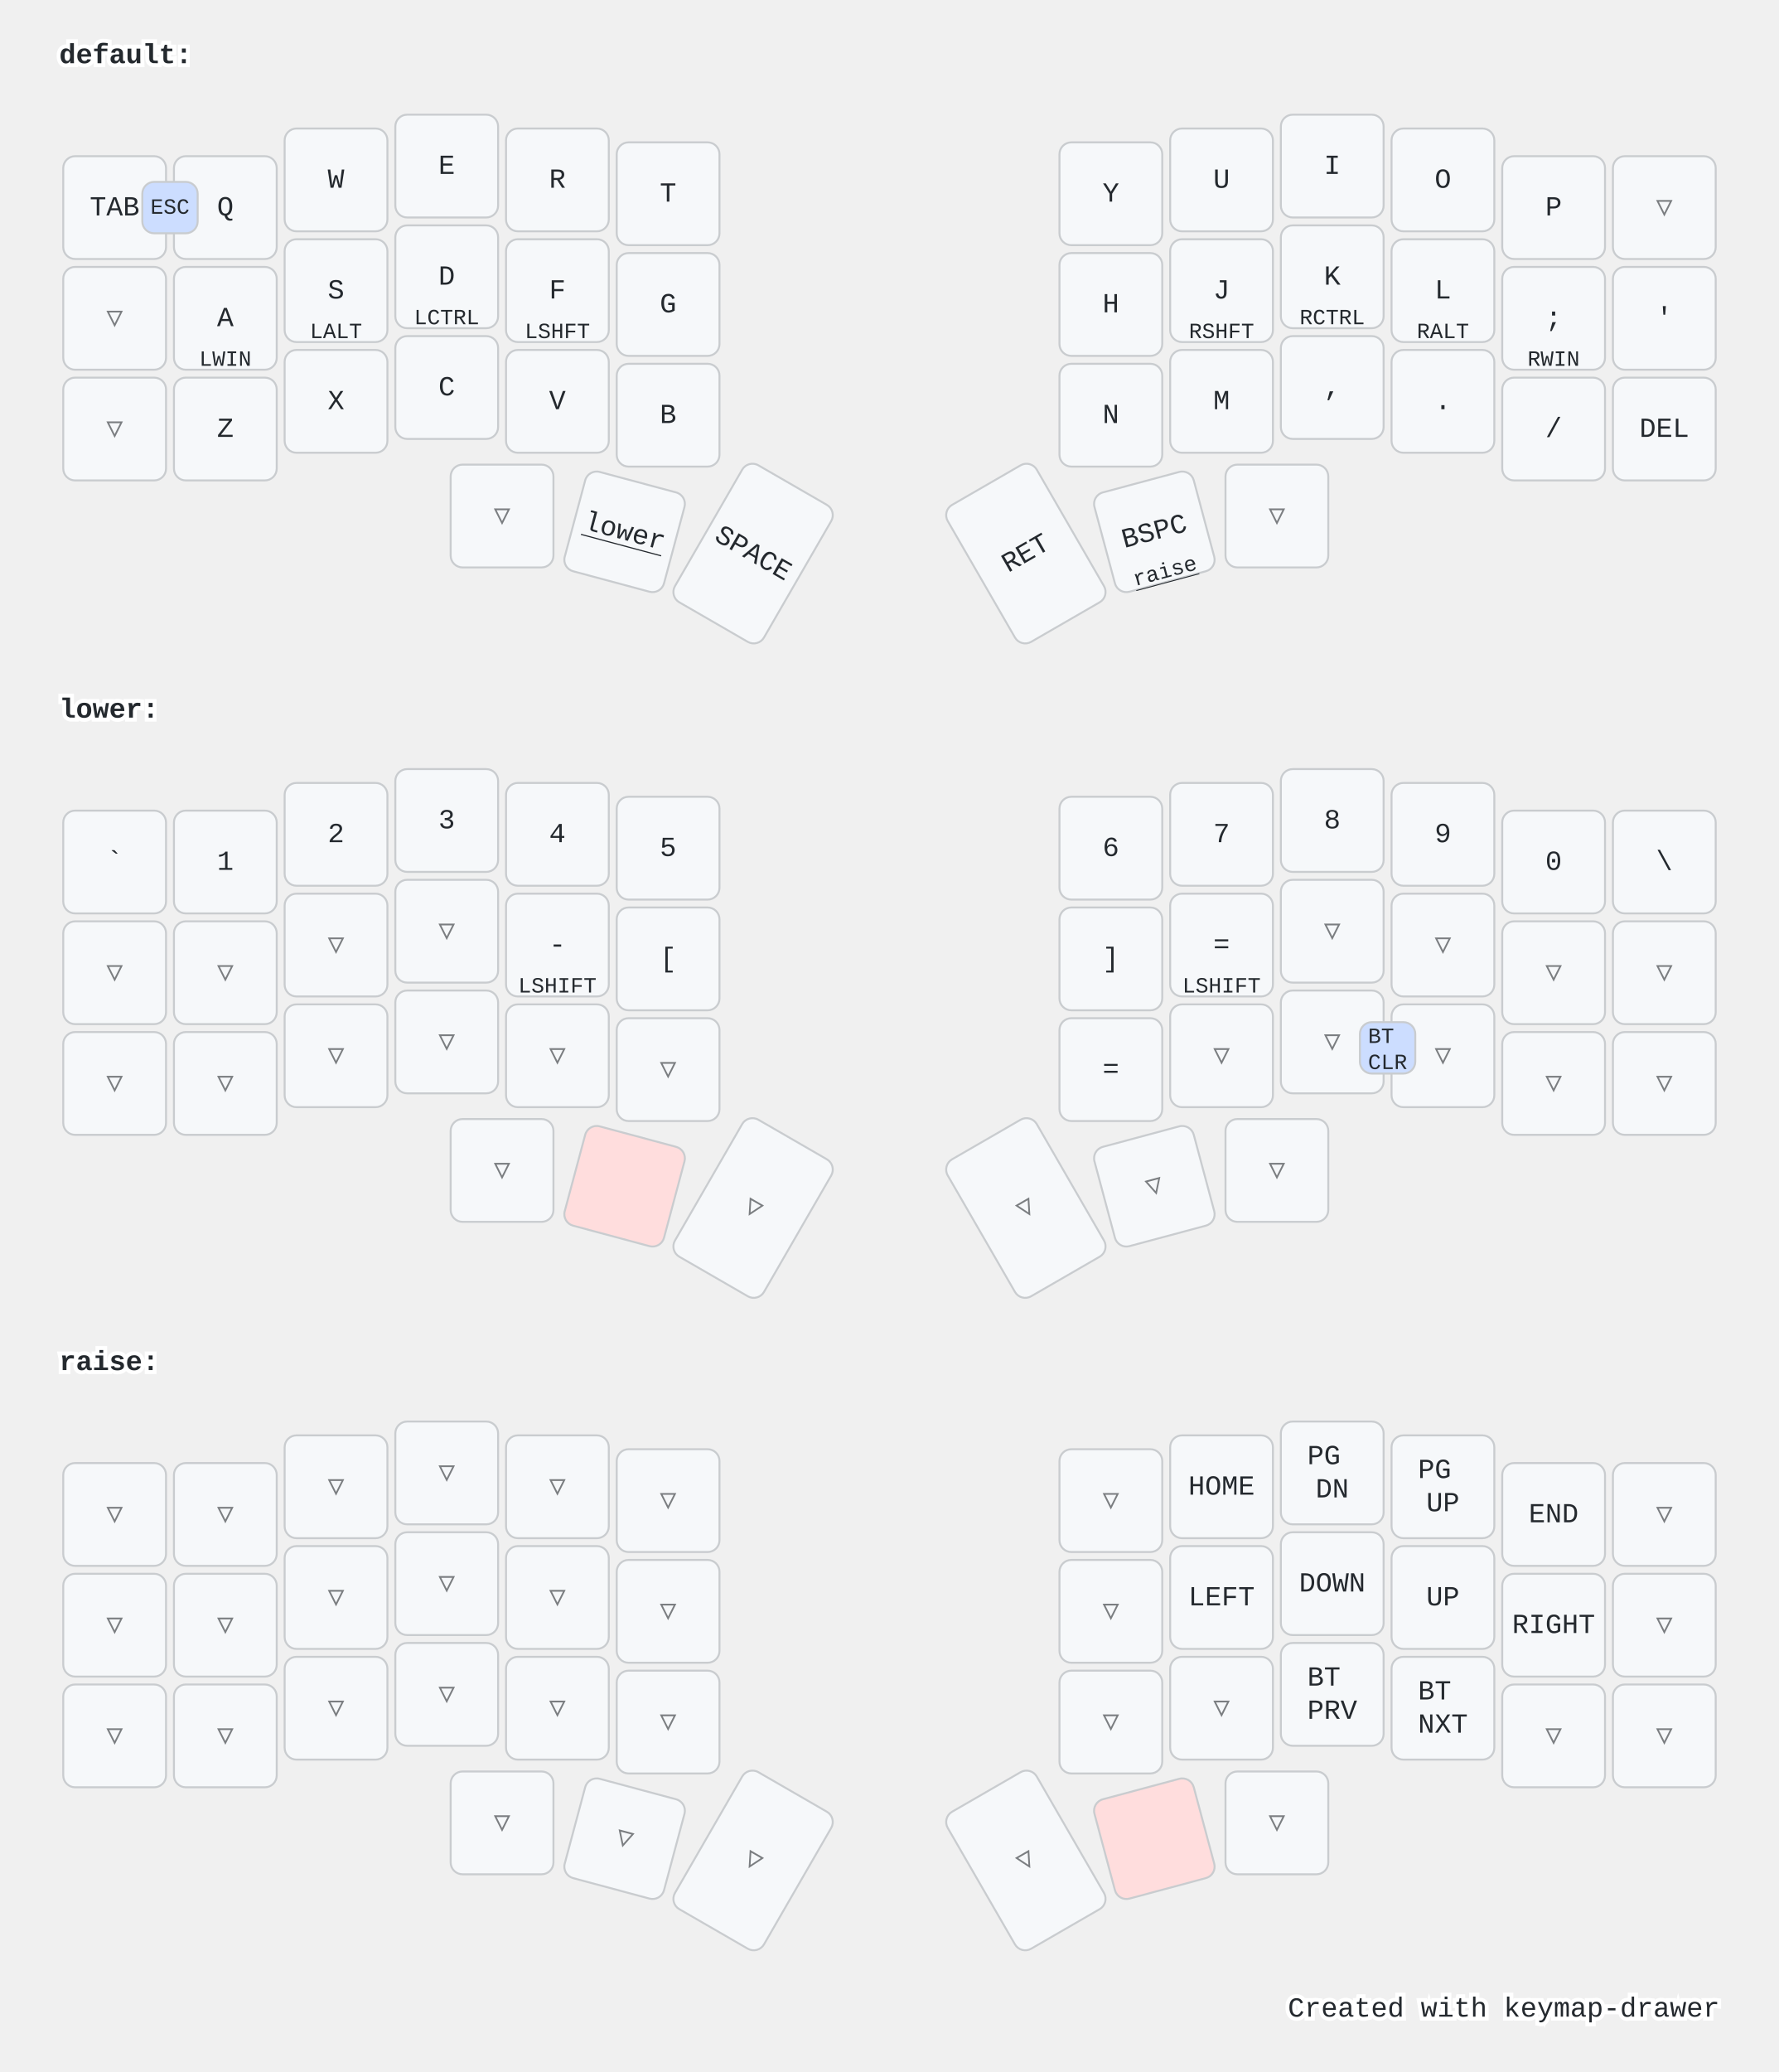
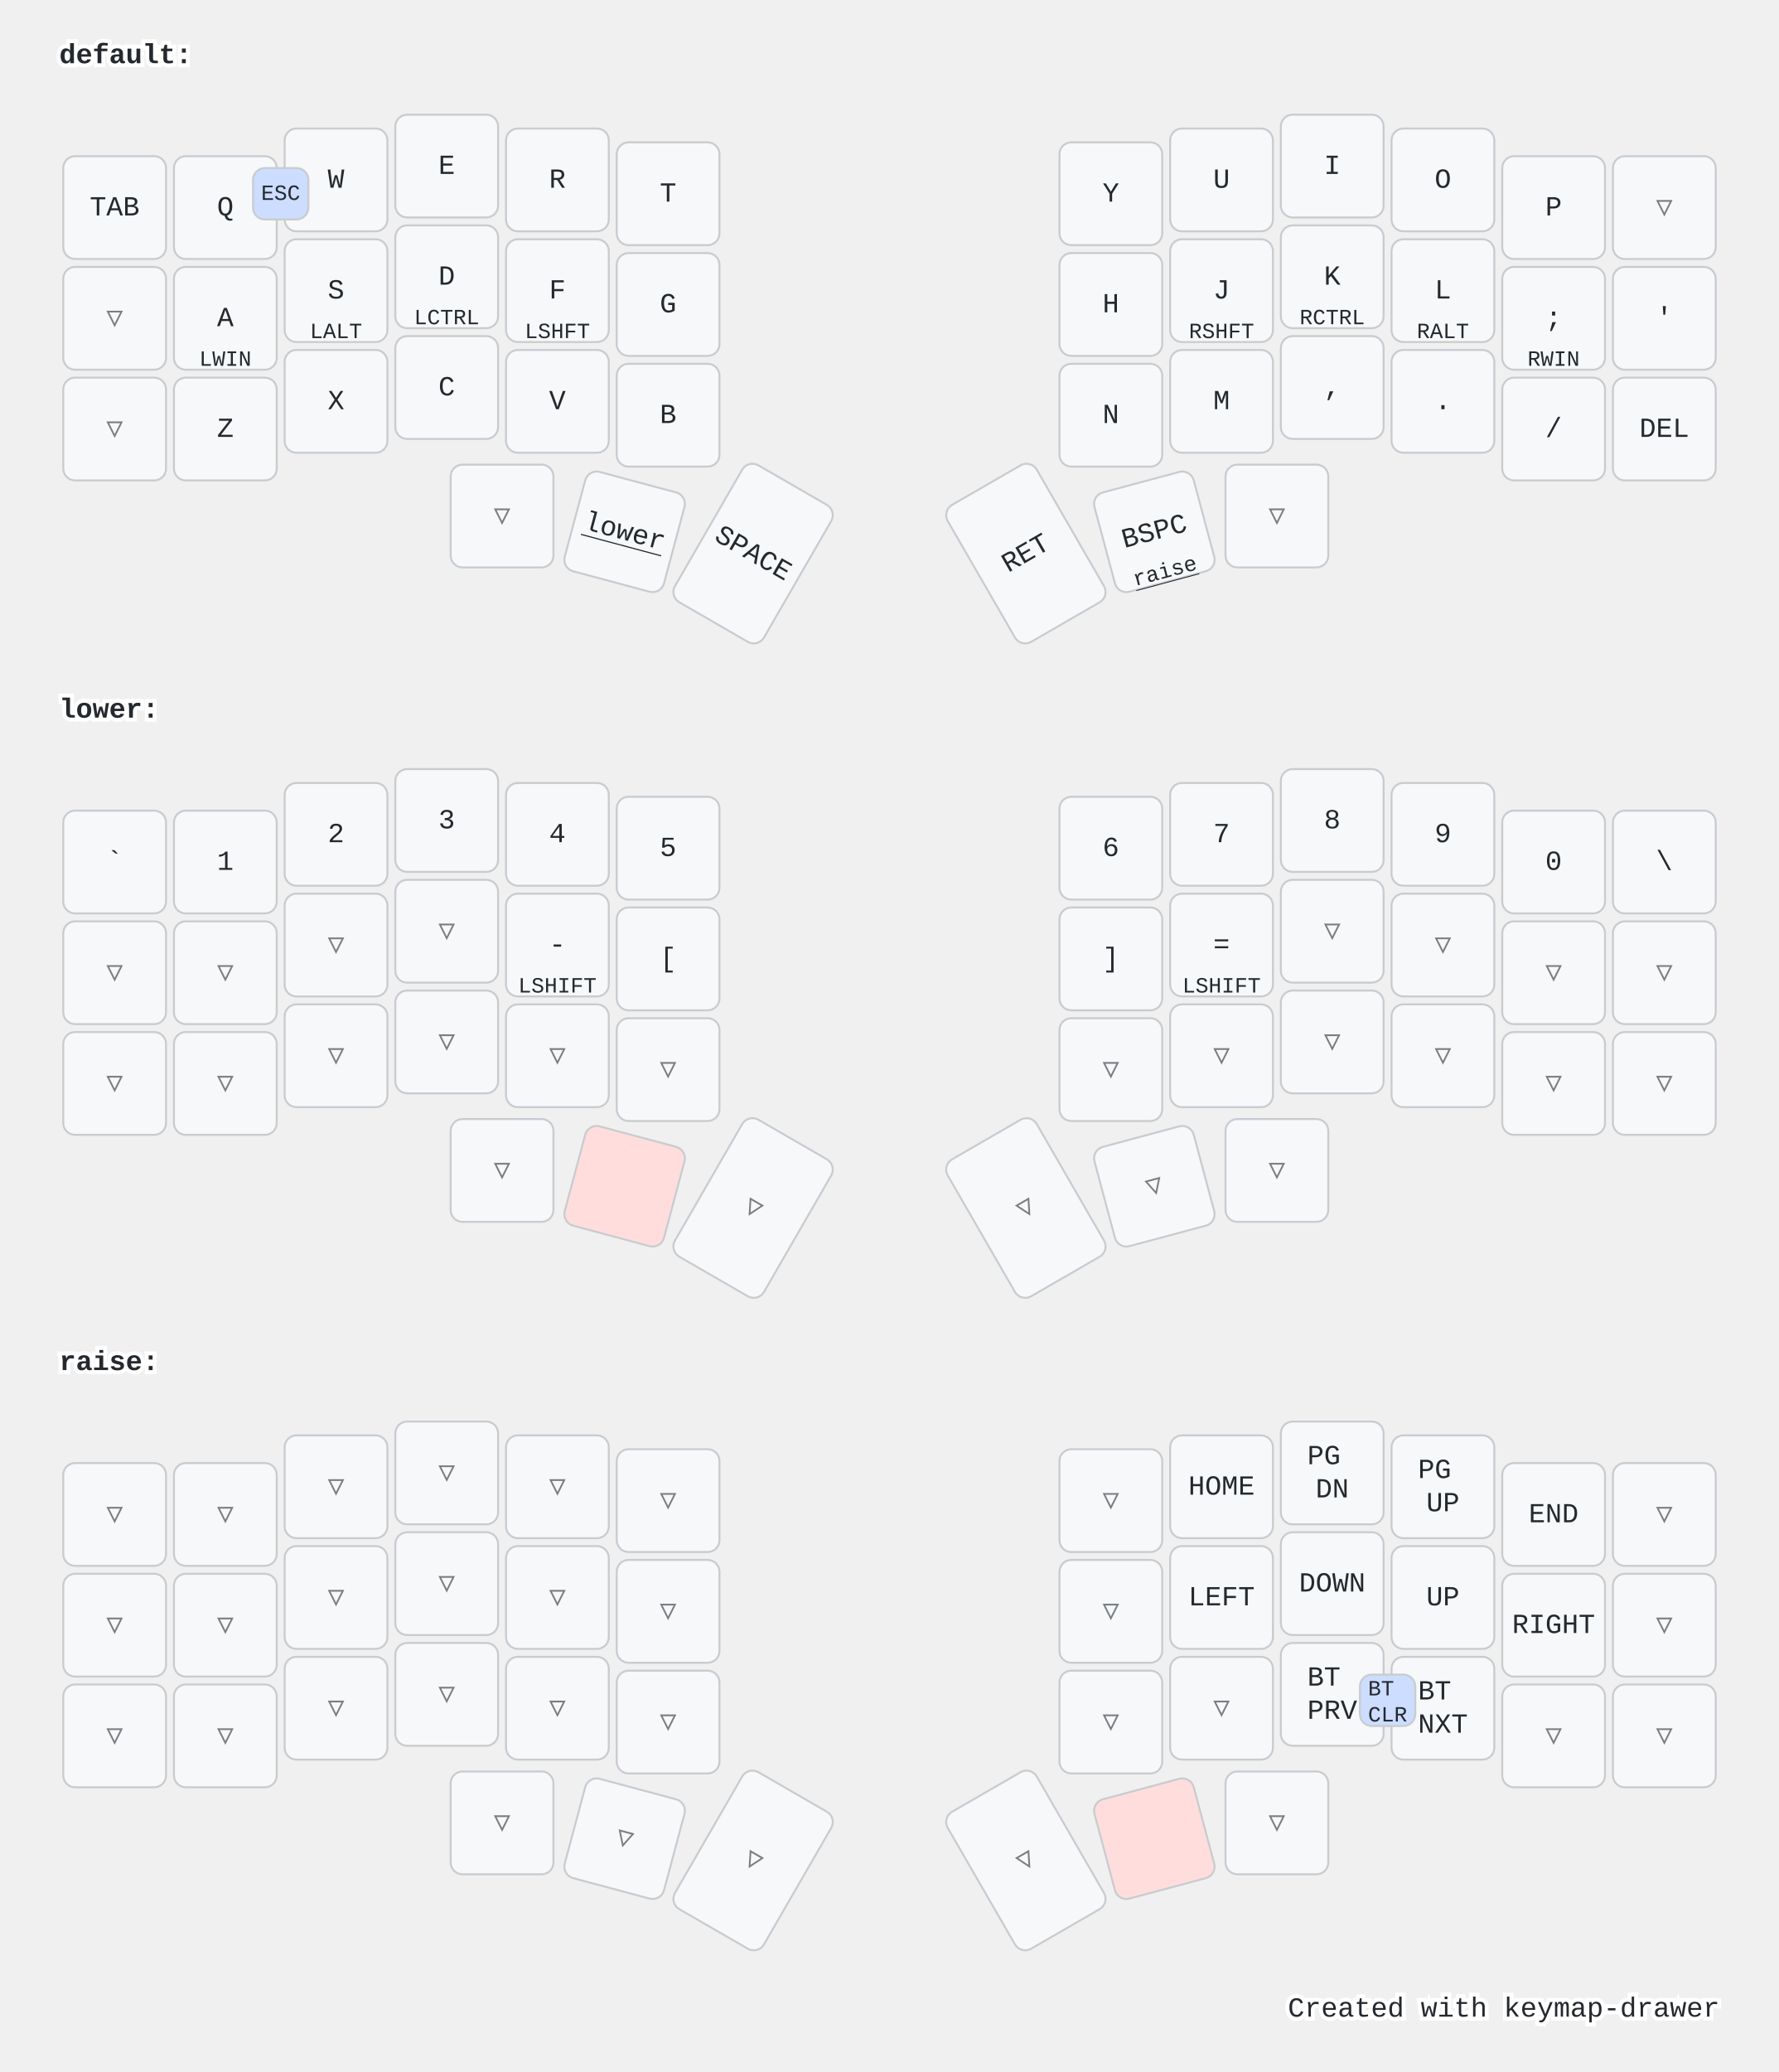
<svg xmlns="http://www.w3.org/2000/svg" width="900" height="1048" viewBox="0 0 900 1048" class="keymap">
  <style>/* inherit to force styles through use tags */
svg path {
    fill: inherit;
}

/* font and background color specifications */
svg.keymap {
    font-family: SFMono-Regular,Consolas,Liberation Mono,Menlo,monospace;
    font-size: 14px;
    font-kerning: normal;
    text-rendering: optimizeLegibility;
    fill: #24292e;
}

/* default key styling */
rect.key {
    fill: #f6f8fa;
}

rect.key, rect.combo {
    stroke: #c9cccf;
    stroke-width: 1;
}

/* default key side styling, only used is draw_key_sides is set */
rect.side {
    filter: brightness(90%);
}

/* color accent for combo boxes */
rect.combo, rect.combo-separate {
    fill: #cdf;
}

/* color accent for held keys */
rect.held, rect.combo.held {
    fill: #fdd;
}

/* color accent for ghost (optional) keys */
rect.ghost, rect.combo.ghost {
    stroke-dasharray: 4, 4;
    stroke-width: 2;
}

text {
    text-anchor: middle;
    dominant-baseline: middle;
}

/* styling for layer labels */
text.label {
    font-weight: bold;
    text-anchor: start;
    stroke: white;
    stroke-width: 4;
    paint-order: stroke;
}

/* styling for optional footer */
text.footer {
    text-anchor: end;
    dominant-baseline: auto;
    stroke: white;
    stroke-width: 4;
    paint-order: stroke;
}

/* styling for combo tap, and key non-tap label text */
text.combo, text.hold, text.shifted, text.left, text.right {
    font-size: 11px;
}

text.hold {
    text-anchor: middle;
    dominant-baseline: auto;
}

text.shifted {
    text-anchor: middle;
    dominant-baseline: hanging;
}

text.left {
    text-anchor: start;
}

text.right {
    text-anchor: end;
}

text.layer-activator {
    text-decoration: underline;
}

/* styling for hold/shifted label text in combo box */
text.combo.hold, text.combo.shifted, text.combo.left, text.combo.right {
    font-size: 8px;
}

/* lighter symbol for transparent keys */
text.trans {
    fill: #7b7e81;
}

/* styling for combo dendrons */
path.combo {
    stroke-width: 1;
    stroke: gray;
    fill: none;
}

/* Start Tabler Icons Cleanup */
/* cannot use height/width with glyphs */
.icon-tabler &gt; path {
    fill: inherit;
    stroke: inherit;
    stroke-width: 2;
}
/* hide tabler's default box */
.icon-tabler &gt; path[stroke="none"][fill="none"] {
    visibility: hidden;
}
/* End Tabler Icons Cleanup */

@media (prefers-color-scheme: dark) {
svg.keymap { fill: #d1d6db; }
rect.key { fill: #3f4750; }
rect.key, rect.combo { stroke: #60666c; }
rect.combo, rect.combo-separate { fill: #1f3d7a; }
rect.held, rect.combo.held { fill: #854747; }
text.label, text.footer { stroke: black; }
text.trans { fill: #7e8184; }
path.combo { stroke: #7f7f7f; }

}</style>
  <g transform="translate(30, 0)" class="layer-default">
    <text x="0" y="28" class="label" id="default">default:</text>
    <g transform="translate(0, 56)">
      <g transform="translate(28, 49)" class="key keypos-0">
        <rect rx="6" ry="6" x="-26" y="-26" width="52" height="52" class="key" />
        <text x="0" y="0" class="key tap">TAB</text>
      </g>
      <g transform="translate(84, 49)" class="key keypos-1">
        <rect rx="6" ry="6" x="-26" y="-26" width="52" height="52" class="key" />
        <text x="0" y="0" class="key tap">Q</text>
      </g>
      <g transform="translate(140, 35)" class="key keypos-2">
        <rect rx="6" ry="6" x="-26" y="-26" width="52" height="52" class="key" />
        <text x="0" y="0" class="key tap">W</text>
      </g>
      <g transform="translate(196, 28)" class="key keypos-3">
        <rect rx="6" ry="6" x="-26" y="-26" width="52" height="52" class="key" />
        <text x="0" y="0" class="key tap">E</text>
      </g>
      <g transform="translate(252, 35)" class="key keypos-4">
        <rect rx="6" ry="6" x="-26" y="-26" width="52" height="52" class="key" />
        <text x="0" y="0" class="key tap">R</text>
      </g>
      <g transform="translate(308, 42)" class="key keypos-5">
        <rect rx="6" ry="6" x="-26" y="-26" width="52" height="52" class="key" />
        <text x="0" y="0" class="key tap">T</text>
      </g>
      <g transform="translate(532, 42)" class="key keypos-6">
        <rect rx="6" ry="6" x="-26" y="-26" width="52" height="52" class="key" />
        <text x="0" y="0" class="key tap">Y</text>
      </g>
      <g transform="translate(588, 35)" class="key keypos-7">
        <rect rx="6" ry="6" x="-26" y="-26" width="52" height="52" class="key" />
        <text x="0" y="0" class="key tap">U</text>
      </g>
      <g transform="translate(644, 28)" class="key keypos-8">
        <rect rx="6" ry="6" x="-26" y="-26" width="52" height="52" class="key" />
        <text x="0" y="0" class="key tap">I</text>
      </g>
      <g transform="translate(700, 35)" class="key keypos-9">
        <rect rx="6" ry="6" x="-26" y="-26" width="52" height="52" class="key" />
        <text x="0" y="0" class="key tap">O</text>
      </g>
      <g transform="translate(756, 49)" class="key keypos-10">
        <rect rx="6" ry="6" x="-26" y="-26" width="52" height="52" class="key" />
        <text x="0" y="0" class="key tap">P</text>
      </g>
      <g transform="translate(812, 49)" class="key trans keypos-11">
        <rect rx="6" ry="6" x="-26" y="-26" width="52" height="52" class="key trans" />
        <text x="0" y="0" class="key trans tap">▽</text>
      </g>
      <g transform="translate(28, 105)" class="key trans keypos-12">
        <rect rx="6" ry="6" x="-26" y="-26" width="52" height="52" class="key trans" />
        <text x="0" y="0" class="key trans tap">▽</text>
      </g>
      <g transform="translate(84, 105)" class="key keypos-13">
        <rect rx="6" ry="6" x="-26" y="-26" width="52" height="52" class="key" />
        <text x="0" y="0" class="key tap">A</text>
        <text x="0" y="24" class="key hold">LWIN</text>
      </g>
      <g transform="translate(140, 91)" class="key keypos-14">
        <rect rx="6" ry="6" x="-26" y="-26" width="52" height="52" class="key" />
        <text x="0" y="0" class="key tap">S</text>
        <text x="0" y="24" class="key hold">LALT</text>
      </g>
      <g transform="translate(196, 84)" class="key keypos-15">
        <rect rx="6" ry="6" x="-26" y="-26" width="52" height="52" class="key" />
        <text x="0" y="0" class="key tap">D</text>
        <text x="0" y="24" class="key hold">LCTRL</text>
      </g>
      <g transform="translate(252, 91)" class="key keypos-16">
        <rect rx="6" ry="6" x="-26" y="-26" width="52" height="52" class="key" />
        <text x="0" y="0" class="key tap">F</text>
        <text x="0" y="24" class="key hold">LSHFT</text>
      </g>
      <g transform="translate(308, 98)" class="key keypos-17">
        <rect rx="6" ry="6" x="-26" y="-26" width="52" height="52" class="key" />
        <text x="0" y="0" class="key tap">G</text>
      </g>
      <g transform="translate(532, 98)" class="key keypos-18">
        <rect rx="6" ry="6" x="-26" y="-26" width="52" height="52" class="key" />
        <text x="0" y="0" class="key tap">H</text>
      </g>
      <g transform="translate(588, 91)" class="key keypos-19">
        <rect rx="6" ry="6" x="-26" y="-26" width="52" height="52" class="key" />
        <text x="0" y="0" class="key tap">J</text>
        <text x="0" y="24" class="key hold">RSHFT</text>
      </g>
      <g transform="translate(644, 84)" class="key keypos-20">
        <rect rx="6" ry="6" x="-26" y="-26" width="52" height="52" class="key" />
        <text x="0" y="0" class="key tap">K</text>
        <text x="0" y="24" class="key hold">RCTRL</text>
      </g>
      <g transform="translate(700, 91)" class="key keypos-21">
        <rect rx="6" ry="6" x="-26" y="-26" width="52" height="52" class="key" />
        <text x="0" y="0" class="key tap">L</text>
        <text x="0" y="24" class="key hold">RALT</text>
      </g>
      <g transform="translate(756, 105)" class="key keypos-22">
        <rect rx="6" ry="6" x="-26" y="-26" width="52" height="52" class="key" />
        <text x="0" y="0" class="key tap">;</text>
        <text x="0" y="24" class="key hold">RWIN</text>
      </g>
      <g transform="translate(812, 105)" class="key keypos-23">
        <rect rx="6" ry="6" x="-26" y="-26" width="52" height="52" class="key" />
        <text x="0" y="0" class="key tap">'</text>
      </g>
      <g transform="translate(28, 161)" class="key trans keypos-24">
        <rect rx="6" ry="6" x="-26" y="-26" width="52" height="52" class="key trans" />
        <text x="0" y="0" class="key trans tap">▽</text>
      </g>
      <g transform="translate(84, 161)" class="key keypos-25">
        <rect rx="6" ry="6" x="-26" y="-26" width="52" height="52" class="key" />
        <text x="0" y="0" class="key tap">Z</text>
      </g>
      <g transform="translate(140, 147)" class="key keypos-26">
        <rect rx="6" ry="6" x="-26" y="-26" width="52" height="52" class="key" />
        <text x="0" y="0" class="key tap">X</text>
      </g>
      <g transform="translate(196, 140)" class="key keypos-27">
        <rect rx="6" ry="6" x="-26" y="-26" width="52" height="52" class="key" />
        <text x="0" y="0" class="key tap">C</text>
      </g>
      <g transform="translate(252, 147)" class="key keypos-28">
        <rect rx="6" ry="6" x="-26" y="-26" width="52" height="52" class="key" />
        <text x="0" y="0" class="key tap">V</text>
      </g>
      <g transform="translate(308, 154)" class="key keypos-29">
        <rect rx="6" ry="6" x="-26" y="-26" width="52" height="52" class="key" />
        <text x="0" y="0" class="key tap">B</text>
      </g>
      <g transform="translate(532, 154)" class="key keypos-30">
        <rect rx="6" ry="6" x="-26" y="-26" width="52" height="52" class="key" />
        <text x="0" y="0" class="key tap">N</text>
      </g>
      <g transform="translate(588, 147)" class="key keypos-31">
        <rect rx="6" ry="6" x="-26" y="-26" width="52" height="52" class="key" />
        <text x="0" y="0" class="key tap">M</text>
      </g>
      <g transform="translate(644, 140)" class="key keypos-32">
        <rect rx="6" ry="6" x="-26" y="-26" width="52" height="52" class="key" />
        <text x="0" y="0" class="key tap">,</text>
      </g>
      <g transform="translate(700, 147)" class="key keypos-33">
        <rect rx="6" ry="6" x="-26" y="-26" width="52" height="52" class="key" />
        <text x="0" y="0" class="key tap">.</text>
      </g>
      <g transform="translate(756, 161)" class="key keypos-34">
        <rect rx="6" ry="6" x="-26" y="-26" width="52" height="52" class="key" />
        <text x="0" y="0" class="key tap">/</text>
      </g>
      <g transform="translate(812, 161)" class="key keypos-35">
        <rect rx="6" ry="6" x="-26" y="-26" width="52" height="52" class="key" />
        <text x="0" y="0" class="key tap">DEL</text>
      </g>
      <g transform="translate(224, 205)" class="key trans keypos-36">
        <rect rx="6" ry="6" x="-26" y="-26" width="52" height="52" class="key trans" />
        <text x="0" y="0" class="key trans tap">▽</text>
      </g>
      <g transform="translate(286, 213) rotate(15.0)" class="key keypos-37">
        <rect rx="6" ry="6" x="-26" y="-26" width="52" height="52" class="key" />
        <a href="#lower">
          <text x="0" y="0" class="key tap layer-activator">lower</text>
        </a>
      </g>
      <g transform="translate(351, 224) rotate(30.0)" class="key keypos-38">
        <rect rx="6" ry="6" x="-26" y="-40" width="52" height="80" class="key" />
        <text x="0" y="0" class="key tap">SPACE</text>
      </g>
      <g transform="translate(489, 224) rotate(-30.0)" class="key keypos-39">
        <rect rx="6" ry="6" x="-26" y="-40" width="52" height="80" class="key" />
        <text x="0" y="0" class="key tap">RET</text>
      </g>
      <g transform="translate(554, 213) rotate(-15.0)" class="key keypos-40">
        <rect rx="6" ry="6" x="-26" y="-26" width="52" height="52" class="key" />
        <text x="0" y="0" class="key tap">BSPC</text>
        <a href="#raise">
          <text x="0" y="24" class="key hold layer-activator">raise</text>
        </a>
      </g>
      <g transform="translate(616, 205)" class="key trans keypos-41">
        <rect rx="6" ry="6" x="-26" y="-26" width="52" height="52" class="key trans" />
        <text x="0" y="0" class="key trans tap">▽</text>
      </g>
      <g class="combo combopos-0">
-         <rect rx="6" ry="6" x="42" y="36" width="28" height="26" class="combo" />
-         <text x="56" y="49" class="combo tap">ESC</text>
+         <rect rx="6" ry="6" x="98" y="29" width="28" height="26" class="combo" />
+         <text x="112" y="42" class="combo tap">ESC</text>
      </g>
    </g>
  </g>
  <g transform="translate(30, 331)" class="layer-lower">
    <text x="0" y="28" class="label" id="lower">lower:</text>
    <g transform="translate(0, 56)">
      <g transform="translate(28, 49)" class="key keypos-0">
        <rect rx="6" ry="6" x="-26" y="-26" width="52" height="52" class="key" />
        <text x="0" y="0" class="key tap">`</text>
      </g>
      <g transform="translate(84, 49)" class="key keypos-1">
        <rect rx="6" ry="6" x="-26" y="-26" width="52" height="52" class="key" />
        <text x="0" y="0" class="key tap">1</text>
      </g>
      <g transform="translate(140, 35)" class="key keypos-2">
        <rect rx="6" ry="6" x="-26" y="-26" width="52" height="52" class="key" />
        <text x="0" y="0" class="key tap">2</text>
      </g>
      <g transform="translate(196, 28)" class="key keypos-3">
        <rect rx="6" ry="6" x="-26" y="-26" width="52" height="52" class="key" />
        <text x="0" y="0" class="key tap">3</text>
      </g>
      <g transform="translate(252, 35)" class="key keypos-4">
        <rect rx="6" ry="6" x="-26" y="-26" width="52" height="52" class="key" />
        <text x="0" y="0" class="key tap">4</text>
      </g>
      <g transform="translate(308, 42)" class="key keypos-5">
        <rect rx="6" ry="6" x="-26" y="-26" width="52" height="52" class="key" />
        <text x="0" y="0" class="key tap">5</text>
      </g>
      <g transform="translate(532, 42)" class="key keypos-6">
        <rect rx="6" ry="6" x="-26" y="-26" width="52" height="52" class="key" />
        <text x="0" y="0" class="key tap">6</text>
      </g>
      <g transform="translate(588, 35)" class="key keypos-7">
        <rect rx="6" ry="6" x="-26" y="-26" width="52" height="52" class="key" />
        <text x="0" y="0" class="key tap">7</text>
      </g>
      <g transform="translate(644, 28)" class="key keypos-8">
        <rect rx="6" ry="6" x="-26" y="-26" width="52" height="52" class="key" />
        <text x="0" y="0" class="key tap">8</text>
      </g>
      <g transform="translate(700, 35)" class="key keypos-9">
        <rect rx="6" ry="6" x="-26" y="-26" width="52" height="52" class="key" />
        <text x="0" y="0" class="key tap">9</text>
      </g>
      <g transform="translate(756, 49)" class="key keypos-10">
        <rect rx="6" ry="6" x="-26" y="-26" width="52" height="52" class="key" />
        <text x="0" y="0" class="key tap">0</text>
      </g>
      <g transform="translate(812, 49)" class="key keypos-11">
        <rect rx="6" ry="6" x="-26" y="-26" width="52" height="52" class="key" />
        <text x="0" y="0" class="key tap">\</text>
      </g>
      <g transform="translate(28, 105)" class="key trans keypos-12">
        <rect rx="6" ry="6" x="-26" y="-26" width="52" height="52" class="key trans" />
        <text x="0" y="0" class="key trans tap">▽</text>
      </g>
      <g transform="translate(84, 105)" class="key trans keypos-13">
        <rect rx="6" ry="6" x="-26" y="-26" width="52" height="52" class="key trans" />
        <text x="0" y="0" class="key trans tap">▽</text>
      </g>
      <g transform="translate(140, 91)" class="key trans keypos-14">
        <rect rx="6" ry="6" x="-26" y="-26" width="52" height="52" class="key trans" />
        <text x="0" y="0" class="key trans tap">▽</text>
      </g>
      <g transform="translate(196, 84)" class="key trans keypos-15">
        <rect rx="6" ry="6" x="-26" y="-26" width="52" height="52" class="key trans" />
        <text x="0" y="0" class="key trans tap">▽</text>
      </g>
      <g transform="translate(252, 91)" class="key keypos-16">
        <rect rx="6" ry="6" x="-26" y="-26" width="52" height="52" class="key" />
        <text x="0" y="0" class="key tap">-</text>
        <text x="0" y="24" class="key hold">LSHIFT</text>
      </g>
      <g transform="translate(308, 98)" class="key keypos-17">
        <rect rx="6" ry="6" x="-26" y="-26" width="52" height="52" class="key" />
        <text x="0" y="0" class="key tap">[</text>
      </g>
      <g transform="translate(532, 98)" class="key keypos-18">
        <rect rx="6" ry="6" x="-26" y="-26" width="52" height="52" class="key" />
        <text x="0" y="0" class="key tap">]</text>
      </g>
      <g transform="translate(588, 91)" class="key keypos-19">
        <rect rx="6" ry="6" x="-26" y="-26" width="52" height="52" class="key" />
        <text x="0" y="0" class="key tap">=</text>
        <text x="0" y="24" class="key hold">LSHIFT</text>
      </g>
      <g transform="translate(644, 84)" class="key trans keypos-20">
        <rect rx="6" ry="6" x="-26" y="-26" width="52" height="52" class="key trans" />
        <text x="0" y="0" class="key trans tap">▽</text>
      </g>
      <g transform="translate(700, 91)" class="key trans keypos-21">
        <rect rx="6" ry="6" x="-26" y="-26" width="52" height="52" class="key trans" />
        <text x="0" y="0" class="key trans tap">▽</text>
      </g>
      <g transform="translate(756, 105)" class="key trans keypos-22">
        <rect rx="6" ry="6" x="-26" y="-26" width="52" height="52" class="key trans" />
        <text x="0" y="0" class="key trans tap">▽</text>
      </g>
      <g transform="translate(812, 105)" class="key trans keypos-23">
        <rect rx="6" ry="6" x="-26" y="-26" width="52" height="52" class="key trans" />
        <text x="0" y="0" class="key trans tap">▽</text>
      </g>
      <g transform="translate(28, 161)" class="key trans keypos-24">
        <rect rx="6" ry="6" x="-26" y="-26" width="52" height="52" class="key trans" />
        <text x="0" y="0" class="key trans tap">▽</text>
      </g>
      <g transform="translate(84, 161)" class="key trans keypos-25">
        <rect rx="6" ry="6" x="-26" y="-26" width="52" height="52" class="key trans" />
        <text x="0" y="0" class="key trans tap">▽</text>
      </g>
      <g transform="translate(140, 147)" class="key trans keypos-26">
        <rect rx="6" ry="6" x="-26" y="-26" width="52" height="52" class="key trans" />
        <text x="0" y="0" class="key trans tap">▽</text>
      </g>
      <g transform="translate(196, 140)" class="key trans keypos-27">
        <rect rx="6" ry="6" x="-26" y="-26" width="52" height="52" class="key trans" />
        <text x="0" y="0" class="key trans tap">▽</text>
      </g>
      <g transform="translate(252, 147)" class="key trans keypos-28">
        <rect rx="6" ry="6" x="-26" y="-26" width="52" height="52" class="key trans" />
        <text x="0" y="0" class="key trans tap">▽</text>
      </g>
      <g transform="translate(308, 154)" class="key trans keypos-29">
        <rect rx="6" ry="6" x="-26" y="-26" width="52" height="52" class="key trans" />
        <text x="0" y="0" class="key trans tap">▽</text>
      </g>
-       <g transform="translate(532, 154)" class="key keypos-30">
-         <rect rx="6" ry="6" x="-26" y="-26" width="52" height="52" class="key" />
-         <text x="0" y="0" class="key tap">=</text>
+       <g transform="translate(532, 154)" class="key trans keypos-30">
+         <rect rx="6" ry="6" x="-26" y="-26" width="52" height="52" class="key trans" />
+         <text x="0" y="0" class="key trans tap">▽</text>
      </g>
      <g transform="translate(588, 147)" class="key trans keypos-31">
        <rect rx="6" ry="6" x="-26" y="-26" width="52" height="52" class="key trans" />
        <text x="0" y="0" class="key trans tap">▽</text>
      </g>
      <g transform="translate(644, 140)" class="key trans keypos-32">
        <rect rx="6" ry="6" x="-26" y="-26" width="52" height="52" class="key trans" />
        <text x="0" y="0" class="key trans tap">▽</text>
      </g>
      <g transform="translate(700, 147)" class="key trans keypos-33">
        <rect rx="6" ry="6" x="-26" y="-26" width="52" height="52" class="key trans" />
        <text x="0" y="0" class="key trans tap">▽</text>
      </g>
      <g transform="translate(756, 161)" class="key trans keypos-34">
        <rect rx="6" ry="6" x="-26" y="-26" width="52" height="52" class="key trans" />
        <text x="0" y="0" class="key trans tap">▽</text>
      </g>
      <g transform="translate(812, 161)" class="key trans keypos-35">
        <rect rx="6" ry="6" x="-26" y="-26" width="52" height="52" class="key trans" />
        <text x="0" y="0" class="key trans tap">▽</text>
      </g>
      <g transform="translate(224, 205)" class="key trans keypos-36">
        <rect rx="6" ry="6" x="-26" y="-26" width="52" height="52" class="key trans" />
        <text x="0" y="0" class="key trans tap">▽</text>
      </g>
      <g transform="translate(286, 213) rotate(15.0)" class="key held keypos-37">
        <rect rx="6" ry="6" x="-26" y="-26" width="52" height="52" class="key held" />
      </g>
      <g transform="translate(351, 224) rotate(30.0)" class="key trans keypos-38">
        <rect rx="6" ry="6" x="-26" y="-40" width="52" height="80" class="key trans" />
        <text x="0" y="0" class="key trans tap">▽</text>
      </g>
      <g transform="translate(489, 224) rotate(-30.0)" class="key trans keypos-39">
        <rect rx="6" ry="6" x="-26" y="-40" width="52" height="80" class="key trans" />
        <text x="0" y="0" class="key trans tap">▽</text>
      </g>
      <g transform="translate(554, 213) rotate(-15.0)" class="key trans keypos-40">
        <rect rx="6" ry="6" x="-26" y="-26" width="52" height="52" class="key trans" />
        <text x="0" y="0" class="key trans tap">▽</text>
+       </g>
+       <g transform="translate(616, 205)" class="key trans keypos-41">
+         <rect rx="6" ry="6" x="-26" y="-26" width="52" height="52" class="key trans" />
+         <text x="0" y="0" class="key trans tap">▽</text>
+       </g>
+     </g>
+   </g>
+   <g transform="translate(30, 661)" class="layer-raise">
+     <text x="0" y="28" class="label" id="raise">raise:</text>
+     <g transform="translate(0, 56)">
+       <g transform="translate(28, 49)" class="key trans keypos-0">
+         <rect rx="6" ry="6" x="-26" y="-26" width="52" height="52" class="key trans" />
+         <text x="0" y="0" class="key trans tap">▽</text>
+       </g>
+       <g transform="translate(84, 49)" class="key trans keypos-1">
+         <rect rx="6" ry="6" x="-26" y="-26" width="52" height="52" class="key trans" />
+         <text x="0" y="0" class="key trans tap">▽</text>
+       </g>
+       <g transform="translate(140, 35)" class="key trans keypos-2">
+         <rect rx="6" ry="6" x="-26" y="-26" width="52" height="52" class="key trans" />
+         <text x="0" y="0" class="key trans tap">▽</text>
+       </g>
+       <g transform="translate(196, 28)" class="key trans keypos-3">
+         <rect rx="6" ry="6" x="-26" y="-26" width="52" height="52" class="key trans" />
+         <text x="0" y="0" class="key trans tap">▽</text>
+       </g>
+       <g transform="translate(252, 35)" class="key trans keypos-4">
+         <rect rx="6" ry="6" x="-26" y="-26" width="52" height="52" class="key trans" />
+         <text x="0" y="0" class="key trans tap">▽</text>
+       </g>
+       <g transform="translate(308, 42)" class="key trans keypos-5">
+         <rect rx="6" ry="6" x="-26" y="-26" width="52" height="52" class="key trans" />
+         <text x="0" y="0" class="key trans tap">▽</text>
+       </g>
+       <g transform="translate(532, 42)" class="key trans keypos-6">
+         <rect rx="6" ry="6" x="-26" y="-26" width="52" height="52" class="key trans" />
+         <text x="0" y="0" class="key trans tap">▽</text>
+       </g>
+       <g transform="translate(588, 35)" class="key keypos-7">
+         <rect rx="6" ry="6" x="-26" y="-26" width="52" height="52" class="key" />
+         <text x="0" y="0" class="key tap">HOME</text>
+       </g>
+       <g transform="translate(644, 28)" class="key keypos-8">
+         <rect rx="6" ry="6" x="-26" y="-26" width="52" height="52" class="key" />
+         <text x="0" y="0" class="key tap">
+           <tspan x="0" dy="-0.6em">PG</tspan>
+           <tspan x="0" dy="1.2em">DN</tspan>
+         </text>
+       </g>
+       <g transform="translate(700, 35)" class="key keypos-9">
+         <rect rx="6" ry="6" x="-26" y="-26" width="52" height="52" class="key" />
+         <text x="0" y="0" class="key tap">
+           <tspan x="0" dy="-0.6em">PG</tspan>
+           <tspan x="0" dy="1.2em">UP</tspan>
+         </text>
+       </g>
+       <g transform="translate(756, 49)" class="key keypos-10">
+         <rect rx="6" ry="6" x="-26" y="-26" width="52" height="52" class="key" />
+         <text x="0" y="0" class="key tap">END</text>
+       </g>
+       <g transform="translate(812, 49)" class="key trans keypos-11">
+         <rect rx="6" ry="6" x="-26" y="-26" width="52" height="52" class="key trans" />
+         <text x="0" y="0" class="key trans tap">▽</text>
+       </g>
+       <g transform="translate(28, 105)" class="key trans keypos-12">
+         <rect rx="6" ry="6" x="-26" y="-26" width="52" height="52" class="key trans" />
+         <text x="0" y="0" class="key trans tap">▽</text>
+       </g>
+       <g transform="translate(84, 105)" class="key trans keypos-13">
+         <rect rx="6" ry="6" x="-26" y="-26" width="52" height="52" class="key trans" />
+         <text x="0" y="0" class="key trans tap">▽</text>
+       </g>
+       <g transform="translate(140, 91)" class="key trans keypos-14">
+         <rect rx="6" ry="6" x="-26" y="-26" width="52" height="52" class="key trans" />
+         <text x="0" y="0" class="key trans tap">▽</text>
+       </g>
+       <g transform="translate(196, 84)" class="key trans keypos-15">
+         <rect rx="6" ry="6" x="-26" y="-26" width="52" height="52" class="key trans" />
+         <text x="0" y="0" class="key trans tap">▽</text>
+       </g>
+       <g transform="translate(252, 91)" class="key trans keypos-16">
+         <rect rx="6" ry="6" x="-26" y="-26" width="52" height="52" class="key trans" />
+         <text x="0" y="0" class="key trans tap">▽</text>
+       </g>
+       <g transform="translate(308, 98)" class="key trans keypos-17">
+         <rect rx="6" ry="6" x="-26" y="-26" width="52" height="52" class="key trans" />
+         <text x="0" y="0" class="key trans tap">▽</text>
+       </g>
+       <g transform="translate(532, 98)" class="key trans keypos-18">
+         <rect rx="6" ry="6" x="-26" y="-26" width="52" height="52" class="key trans" />
+         <text x="0" y="0" class="key trans tap">▽</text>
+       </g>
+       <g transform="translate(588, 91)" class="key keypos-19">
+         <rect rx="6" ry="6" x="-26" y="-26" width="52" height="52" class="key" />
+         <text x="0" y="0" class="key tap">LEFT</text>
+       </g>
+       <g transform="translate(644, 84)" class="key keypos-20">
+         <rect rx="6" ry="6" x="-26" y="-26" width="52" height="52" class="key" />
+         <text x="0" y="0" class="key tap">DOWN</text>
+       </g>
+       <g transform="translate(700, 91)" class="key keypos-21">
+         <rect rx="6" ry="6" x="-26" y="-26" width="52" height="52" class="key" />
+         <text x="0" y="0" class="key tap">UP</text>
+       </g>
+       <g transform="translate(756, 105)" class="key keypos-22">
+         <rect rx="6" ry="6" x="-26" y="-26" width="52" height="52" class="key" />
+         <text x="0" y="0" class="key tap">RIGHT</text>
+       </g>
+       <g transform="translate(812, 105)" class="key trans keypos-23">
+         <rect rx="6" ry="6" x="-26" y="-26" width="52" height="52" class="key trans" />
+         <text x="0" y="0" class="key trans tap">▽</text>
+       </g>
+       <g transform="translate(28, 161)" class="key trans keypos-24">
+         <rect rx="6" ry="6" x="-26" y="-26" width="52" height="52" class="key trans" />
+         <text x="0" y="0" class="key trans tap">▽</text>
+       </g>
+       <g transform="translate(84, 161)" class="key trans keypos-25">
+         <rect rx="6" ry="6" x="-26" y="-26" width="52" height="52" class="key trans" />
+         <text x="0" y="0" class="key trans tap">▽</text>
+       </g>
+       <g transform="translate(140, 147)" class="key trans keypos-26">
+         <rect rx="6" ry="6" x="-26" y="-26" width="52" height="52" class="key trans" />
+         <text x="0" y="0" class="key trans tap">▽</text>
+       </g>
+       <g transform="translate(196, 140)" class="key trans keypos-27">
+         <rect rx="6" ry="6" x="-26" y="-26" width="52" height="52" class="key trans" />
+         <text x="0" y="0" class="key trans tap">▽</text>
+       </g>
+       <g transform="translate(252, 147)" class="key trans keypos-28">
+         <rect rx="6" ry="6" x="-26" y="-26" width="52" height="52" class="key trans" />
+         <text x="0" y="0" class="key trans tap">▽</text>
+       </g>
+       <g transform="translate(308, 154)" class="key trans keypos-29">
+         <rect rx="6" ry="6" x="-26" y="-26" width="52" height="52" class="key trans" />
+         <text x="0" y="0" class="key trans tap">▽</text>
+       </g>
+       <g transform="translate(532, 154)" class="key trans keypos-30">
+         <rect rx="6" ry="6" x="-26" y="-26" width="52" height="52" class="key trans" />
+         <text x="0" y="0" class="key trans tap">▽</text>
+       </g>
+       <g transform="translate(588, 147)" class="key trans keypos-31">
+         <rect rx="6" ry="6" x="-26" y="-26" width="52" height="52" class="key trans" />
+         <text x="0" y="0" class="key trans tap">▽</text>
+       </g>
+       <g transform="translate(644, 140)" class="key keypos-32">
+         <rect rx="6" ry="6" x="-26" y="-26" width="52" height="52" class="key" />
+         <text x="0" y="0" class="key tap">
+           <tspan x="0" dy="-0.6em">BT</tspan>
+           <tspan x="0" dy="1.2em">PRV</tspan>
+         </text>
+       </g>
+       <g transform="translate(700, 147)" class="key keypos-33">
+         <rect rx="6" ry="6" x="-26" y="-26" width="52" height="52" class="key" />
+         <text x="0" y="0" class="key tap">
+           <tspan x="0" dy="-0.6em">BT</tspan>
+           <tspan x="0" dy="1.2em">NXT</tspan>
+         </text>
+       </g>
+       <g transform="translate(756, 161)" class="key trans keypos-34">
+         <rect rx="6" ry="6" x="-26" y="-26" width="52" height="52" class="key trans" />
+         <text x="0" y="0" class="key trans tap">▽</text>
+       </g>
+       <g transform="translate(812, 161)" class="key trans keypos-35">
+         <rect rx="6" ry="6" x="-26" y="-26" width="52" height="52" class="key trans" />
+         <text x="0" y="0" class="key trans tap">▽</text>
+       </g>
+       <g transform="translate(224, 205)" class="key trans keypos-36">
+         <rect rx="6" ry="6" x="-26" y="-26" width="52" height="52" class="key trans" />
+         <text x="0" y="0" class="key trans tap">▽</text>
+       </g>
+       <g transform="translate(286, 213) rotate(15.0)" class="key trans keypos-37">
+         <rect rx="6" ry="6" x="-26" y="-26" width="52" height="52" class="key trans" />
+         <text x="0" y="0" class="key trans tap">▽</text>
+       </g>
+       <g transform="translate(351, 224) rotate(30.0)" class="key trans keypos-38">
+         <rect rx="6" ry="6" x="-26" y="-40" width="52" height="80" class="key trans" />
+         <text x="0" y="0" class="key trans tap">▽</text>
+       </g>
+       <g transform="translate(489, 224) rotate(-30.0)" class="key trans keypos-39">
+         <rect rx="6" ry="6" x="-26" y="-40" width="52" height="80" class="key trans" />
+         <text x="0" y="0" class="key trans tap">▽</text>
+       </g>
+       <g transform="translate(554, 213) rotate(-15.0)" class="key held keypos-40">
+         <rect rx="6" ry="6" x="-26" y="-26" width="52" height="52" class="key held" />
      </g>
      <g transform="translate(616, 205)" class="key trans keypos-41">
        <rect rx="6" ry="6" x="-26" y="-26" width="52" height="52" class="key trans" />
        <text x="0" y="0" class="key trans tap">▽</text>
      </g>
      <g class="combo combopos-0">
        <rect rx="6" ry="6" x="658" y="130" width="28" height="26" class="combo" />
        <text x="672" y="144" class="combo tap">
          <tspan x="672" dy="-0.6em">BT</tspan>
          <tspan x="672" dy="1.2em">CLR</tspan>
        </text>
      </g>
    </g>
  </g>
-   <g transform="translate(30, 661)" class="layer-raise">
-     <text x="0" y="28" class="label" id="raise">raise:</text>
-     <g transform="translate(0, 56)">
-       <g transform="translate(28, 49)" class="key trans keypos-0">
-         <rect rx="6" ry="6" x="-26" y="-26" width="52" height="52" class="key trans" />
-         <text x="0" y="0" class="key trans tap">▽</text>
-       </g>
-       <g transform="translate(84, 49)" class="key trans keypos-1">
-         <rect rx="6" ry="6" x="-26" y="-26" width="52" height="52" class="key trans" />
-         <text x="0" y="0" class="key trans tap">▽</text>
-       </g>
-       <g transform="translate(140, 35)" class="key trans keypos-2">
-         <rect rx="6" ry="6" x="-26" y="-26" width="52" height="52" class="key trans" />
-         <text x="0" y="0" class="key trans tap">▽</text>
-       </g>
-       <g transform="translate(196, 28)" class="key trans keypos-3">
-         <rect rx="6" ry="6" x="-26" y="-26" width="52" height="52" class="key trans" />
-         <text x="0" y="0" class="key trans tap">▽</text>
-       </g>
-       <g transform="translate(252, 35)" class="key trans keypos-4">
-         <rect rx="6" ry="6" x="-26" y="-26" width="52" height="52" class="key trans" />
-         <text x="0" y="0" class="key trans tap">▽</text>
-       </g>
-       <g transform="translate(308, 42)" class="key trans keypos-5">
-         <rect rx="6" ry="6" x="-26" y="-26" width="52" height="52" class="key trans" />
-         <text x="0" y="0" class="key trans tap">▽</text>
-       </g>
-       <g transform="translate(532, 42)" class="key trans keypos-6">
-         <rect rx="6" ry="6" x="-26" y="-26" width="52" height="52" class="key trans" />
-         <text x="0" y="0" class="key trans tap">▽</text>
-       </g>
-       <g transform="translate(588, 35)" class="key keypos-7">
-         <rect rx="6" ry="6" x="-26" y="-26" width="52" height="52" class="key" />
-         <text x="0" y="0" class="key tap">HOME</text>
-       </g>
-       <g transform="translate(644, 28)" class="key keypos-8">
-         <rect rx="6" ry="6" x="-26" y="-26" width="52" height="52" class="key" />
-         <text x="0" y="0" class="key tap">
-           <tspan x="0" dy="-0.6em">PG</tspan>
-           <tspan x="0" dy="1.2em">DN</tspan>
-         </text>
-       </g>
-       <g transform="translate(700, 35)" class="key keypos-9">
-         <rect rx="6" ry="6" x="-26" y="-26" width="52" height="52" class="key" />
-         <text x="0" y="0" class="key tap">
-           <tspan x="0" dy="-0.6em">PG</tspan>
-           <tspan x="0" dy="1.2em">UP</tspan>
-         </text>
-       </g>
-       <g transform="translate(756, 49)" class="key keypos-10">
-         <rect rx="6" ry="6" x="-26" y="-26" width="52" height="52" class="key" />
-         <text x="0" y="0" class="key tap">END</text>
-       </g>
-       <g transform="translate(812, 49)" class="key trans keypos-11">
-         <rect rx="6" ry="6" x="-26" y="-26" width="52" height="52" class="key trans" />
-         <text x="0" y="0" class="key trans tap">▽</text>
-       </g>
-       <g transform="translate(28, 105)" class="key trans keypos-12">
-         <rect rx="6" ry="6" x="-26" y="-26" width="52" height="52" class="key trans" />
-         <text x="0" y="0" class="key trans tap">▽</text>
-       </g>
-       <g transform="translate(84, 105)" class="key trans keypos-13">
-         <rect rx="6" ry="6" x="-26" y="-26" width="52" height="52" class="key trans" />
-         <text x="0" y="0" class="key trans tap">▽</text>
-       </g>
-       <g transform="translate(140, 91)" class="key trans keypos-14">
-         <rect rx="6" ry="6" x="-26" y="-26" width="52" height="52" class="key trans" />
-         <text x="0" y="0" class="key trans tap">▽</text>
-       </g>
-       <g transform="translate(196, 84)" class="key trans keypos-15">
-         <rect rx="6" ry="6" x="-26" y="-26" width="52" height="52" class="key trans" />
-         <text x="0" y="0" class="key trans tap">▽</text>
-       </g>
-       <g transform="translate(252, 91)" class="key trans keypos-16">
-         <rect rx="6" ry="6" x="-26" y="-26" width="52" height="52" class="key trans" />
-         <text x="0" y="0" class="key trans tap">▽</text>
-       </g>
-       <g transform="translate(308, 98)" class="key trans keypos-17">
-         <rect rx="6" ry="6" x="-26" y="-26" width="52" height="52" class="key trans" />
-         <text x="0" y="0" class="key trans tap">▽</text>
-       </g>
-       <g transform="translate(532, 98)" class="key trans keypos-18">
-         <rect rx="6" ry="6" x="-26" y="-26" width="52" height="52" class="key trans" />
-         <text x="0" y="0" class="key trans tap">▽</text>
-       </g>
-       <g transform="translate(588, 91)" class="key keypos-19">
-         <rect rx="6" ry="6" x="-26" y="-26" width="52" height="52" class="key" />
-         <text x="0" y="0" class="key tap">LEFT</text>
-       </g>
-       <g transform="translate(644, 84)" class="key keypos-20">
-         <rect rx="6" ry="6" x="-26" y="-26" width="52" height="52" class="key" />
-         <text x="0" y="0" class="key tap">DOWN</text>
-       </g>
-       <g transform="translate(700, 91)" class="key keypos-21">
-         <rect rx="6" ry="6" x="-26" y="-26" width="52" height="52" class="key" />
-         <text x="0" y="0" class="key tap">UP</text>
-       </g>
-       <g transform="translate(756, 105)" class="key keypos-22">
-         <rect rx="6" ry="6" x="-26" y="-26" width="52" height="52" class="key" />
-         <text x="0" y="0" class="key tap">RIGHT</text>
-       </g>
-       <g transform="translate(812, 105)" class="key trans keypos-23">
-         <rect rx="6" ry="6" x="-26" y="-26" width="52" height="52" class="key trans" />
-         <text x="0" y="0" class="key trans tap">▽</text>
-       </g>
-       <g transform="translate(28, 161)" class="key trans keypos-24">
-         <rect rx="6" ry="6" x="-26" y="-26" width="52" height="52" class="key trans" />
-         <text x="0" y="0" class="key trans tap">▽</text>
-       </g>
-       <g transform="translate(84, 161)" class="key trans keypos-25">
-         <rect rx="6" ry="6" x="-26" y="-26" width="52" height="52" class="key trans" />
-         <text x="0" y="0" class="key trans tap">▽</text>
-       </g>
-       <g transform="translate(140, 147)" class="key trans keypos-26">
-         <rect rx="6" ry="6" x="-26" y="-26" width="52" height="52" class="key trans" />
-         <text x="0" y="0" class="key trans tap">▽</text>
-       </g>
-       <g transform="translate(196, 140)" class="key trans keypos-27">
-         <rect rx="6" ry="6" x="-26" y="-26" width="52" height="52" class="key trans" />
-         <text x="0" y="0" class="key trans tap">▽</text>
-       </g>
-       <g transform="translate(252, 147)" class="key trans keypos-28">
-         <rect rx="6" ry="6" x="-26" y="-26" width="52" height="52" class="key trans" />
-         <text x="0" y="0" class="key trans tap">▽</text>
-       </g>
-       <g transform="translate(308, 154)" class="key trans keypos-29">
-         <rect rx="6" ry="6" x="-26" y="-26" width="52" height="52" class="key trans" />
-         <text x="0" y="0" class="key trans tap">▽</text>
-       </g>
-       <g transform="translate(532, 154)" class="key trans keypos-30">
-         <rect rx="6" ry="6" x="-26" y="-26" width="52" height="52" class="key trans" />
-         <text x="0" y="0" class="key trans tap">▽</text>
-       </g>
-       <g transform="translate(588, 147)" class="key trans keypos-31">
-         <rect rx="6" ry="6" x="-26" y="-26" width="52" height="52" class="key trans" />
-         <text x="0" y="0" class="key trans tap">▽</text>
-       </g>
-       <g transform="translate(644, 140)" class="key keypos-32">
-         <rect rx="6" ry="6" x="-26" y="-26" width="52" height="52" class="key" />
-         <text x="0" y="0" class="key tap">
-           <tspan x="0" dy="-0.6em">BT</tspan>
-           <tspan x="0" dy="1.2em">PRV</tspan>
-         </text>
-       </g>
-       <g transform="translate(700, 147)" class="key keypos-33">
-         <rect rx="6" ry="6" x="-26" y="-26" width="52" height="52" class="key" />
-         <text x="0" y="0" class="key tap">
-           <tspan x="0" dy="-0.6em">BT</tspan>
-           <tspan x="0" dy="1.2em">NXT</tspan>
-         </text>
-       </g>
-       <g transform="translate(756, 161)" class="key trans keypos-34">
-         <rect rx="6" ry="6" x="-26" y="-26" width="52" height="52" class="key trans" />
-         <text x="0" y="0" class="key trans tap">▽</text>
-       </g>
-       <g transform="translate(812, 161)" class="key trans keypos-35">
-         <rect rx="6" ry="6" x="-26" y="-26" width="52" height="52" class="key trans" />
-         <text x="0" y="0" class="key trans tap">▽</text>
-       </g>
-       <g transform="translate(224, 205)" class="key trans keypos-36">
-         <rect rx="6" ry="6" x="-26" y="-26" width="52" height="52" class="key trans" />
-         <text x="0" y="0" class="key trans tap">▽</text>
-       </g>
-       <g transform="translate(286, 213) rotate(15.0)" class="key trans keypos-37">
-         <rect rx="6" ry="6" x="-26" y="-26" width="52" height="52" class="key trans" />
-         <text x="0" y="0" class="key trans tap">▽</text>
-       </g>
-       <g transform="translate(351, 224) rotate(30.0)" class="key trans keypos-38">
-         <rect rx="6" ry="6" x="-26" y="-40" width="52" height="80" class="key trans" />
-         <text x="0" y="0" class="key trans tap">▽</text>
-       </g>
-       <g transform="translate(489, 224) rotate(-30.0)" class="key trans keypos-39">
-         <rect rx="6" ry="6" x="-26" y="-40" width="52" height="80" class="key trans" />
-         <text x="0" y="0" class="key trans tap">▽</text>
-       </g>
-       <g transform="translate(554, 213) rotate(-15.0)" class="key held keypos-40">
-         <rect rx="6" ry="6" x="-26" y="-26" width="52" height="52" class="key held" />
-       </g>
-       <g transform="translate(616, 205)" class="key trans keypos-41">
-         <rect rx="6" ry="6" x="-26" y="-26" width="52" height="52" class="key trans" />
-         <text x="0" y="0" class="key trans tap">▽</text>
-       </g>
-     </g>
-   </g>
  <text x="870.0" y="1020.0" class="footer">Created with <a href="https://github.com/caksoylar/keymap-drawer">keymap-drawer</a>
  </text>
</svg>
